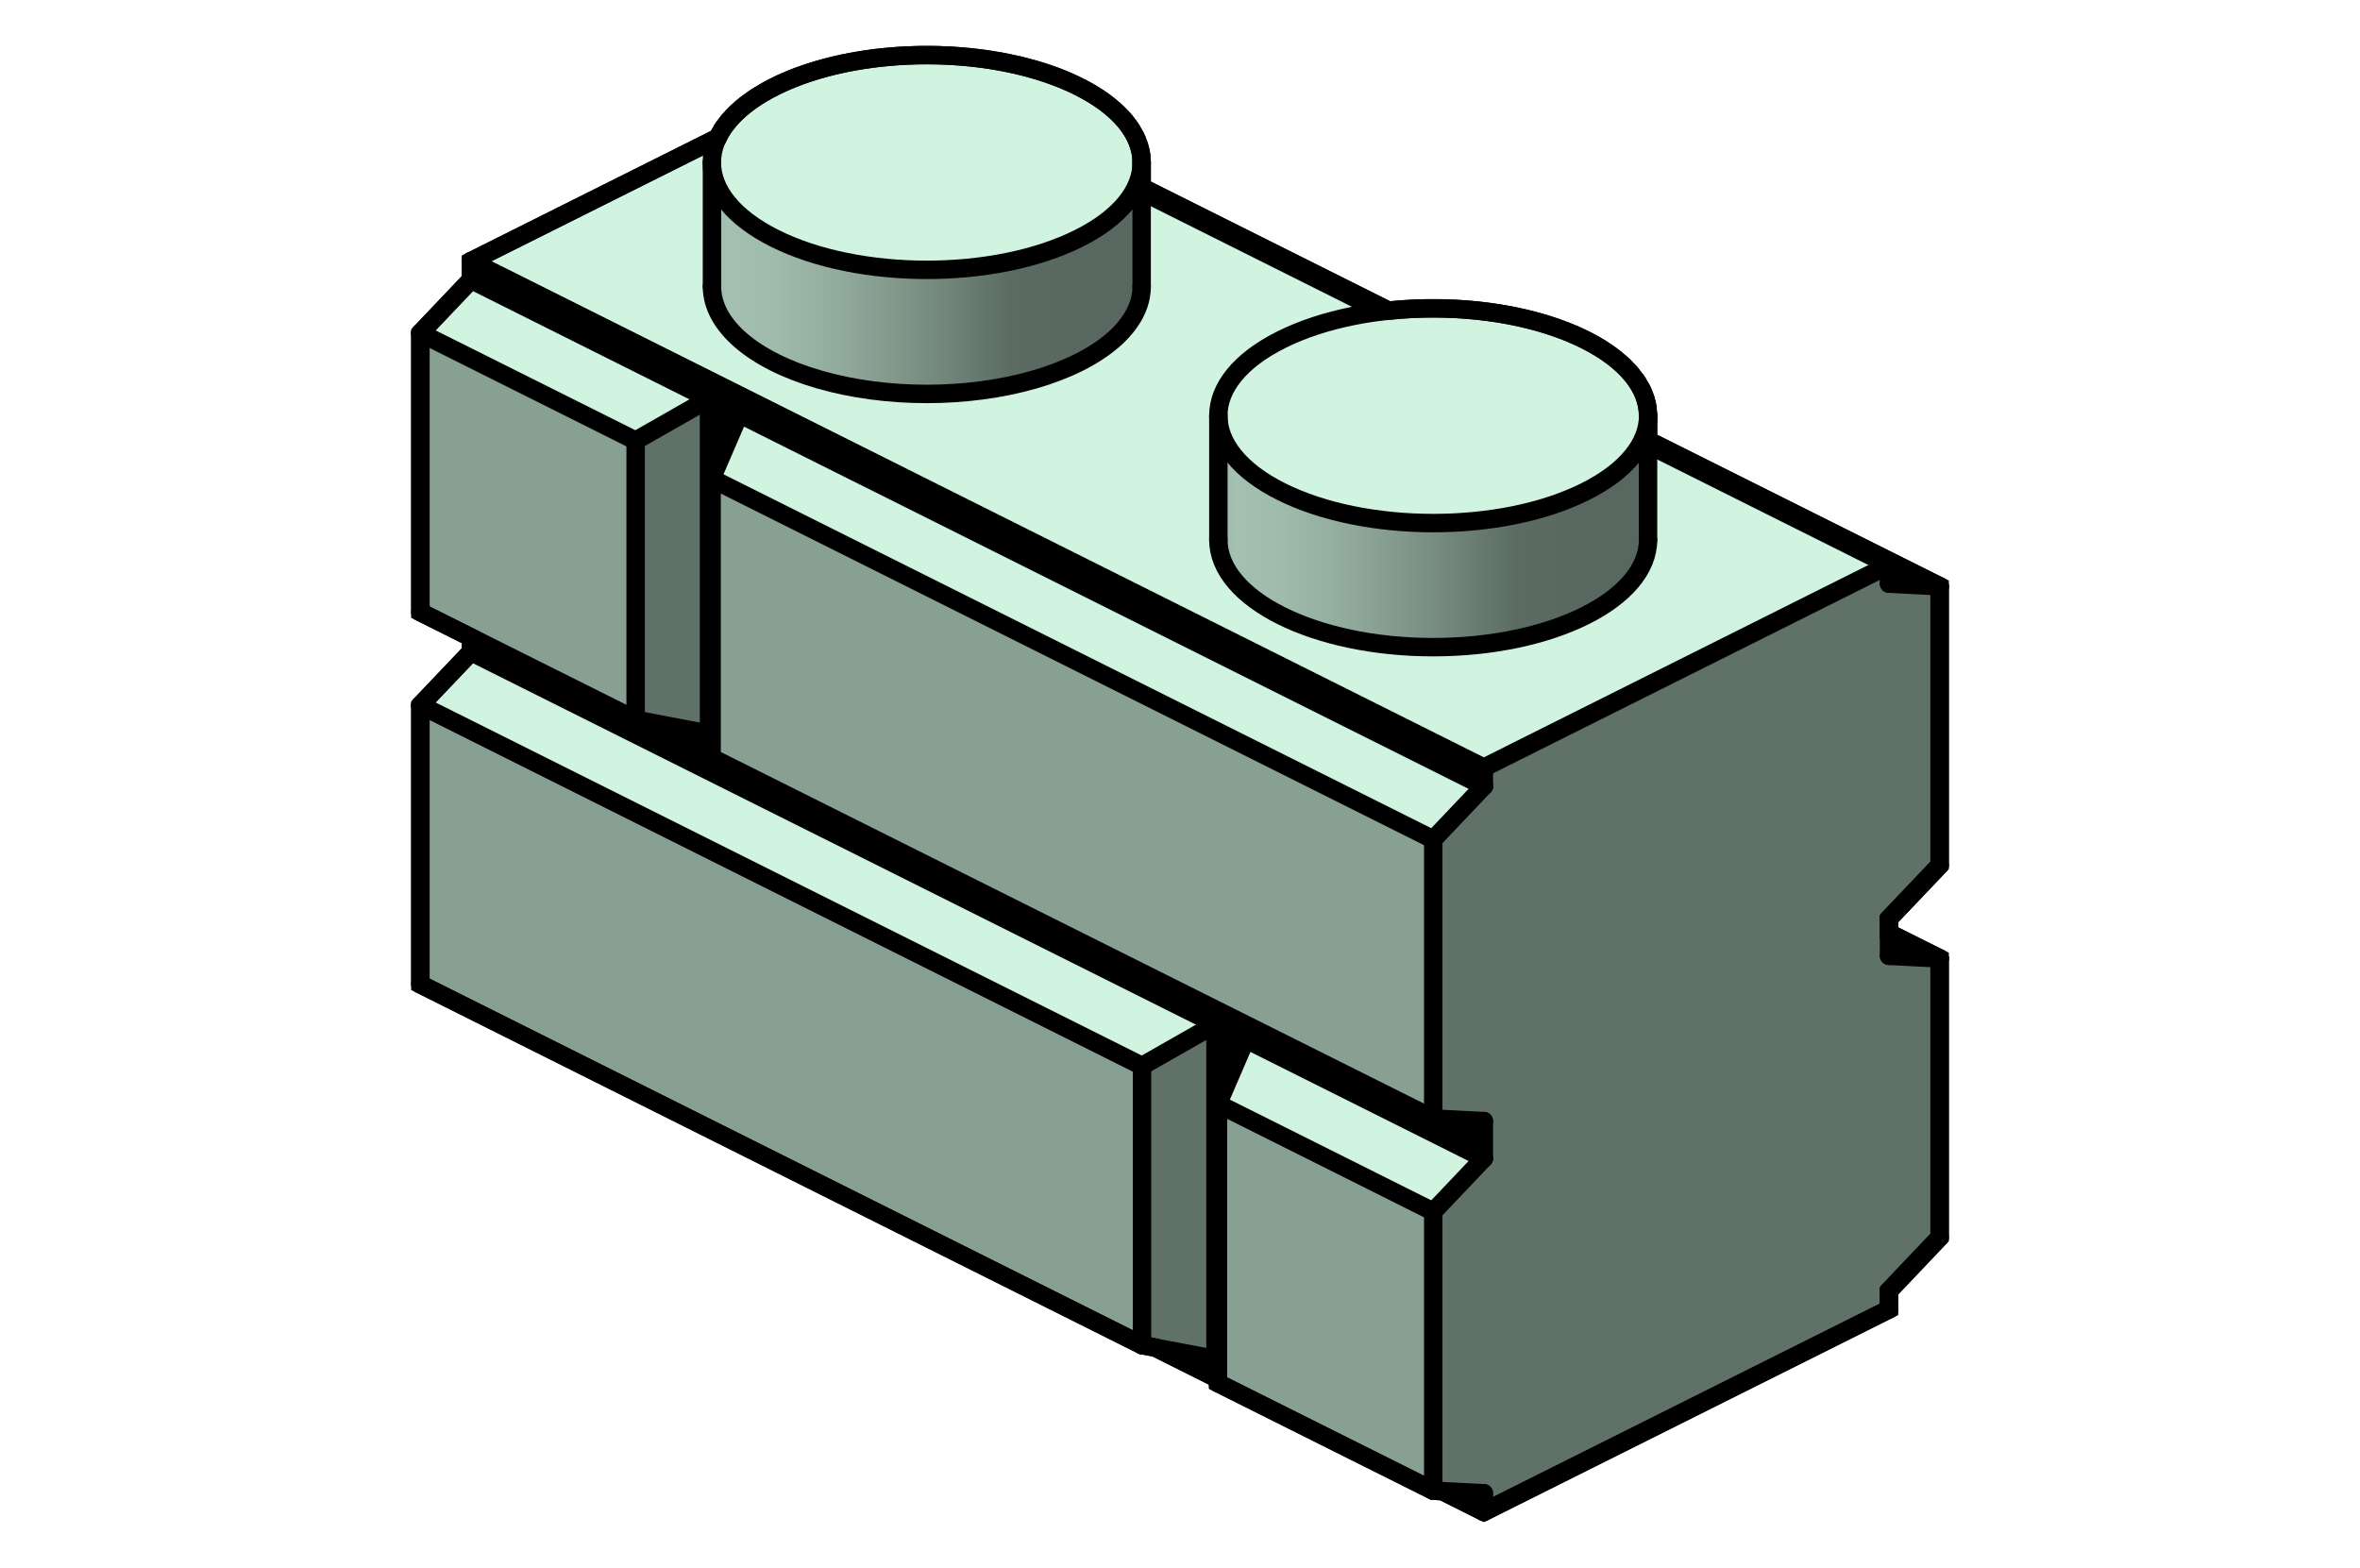
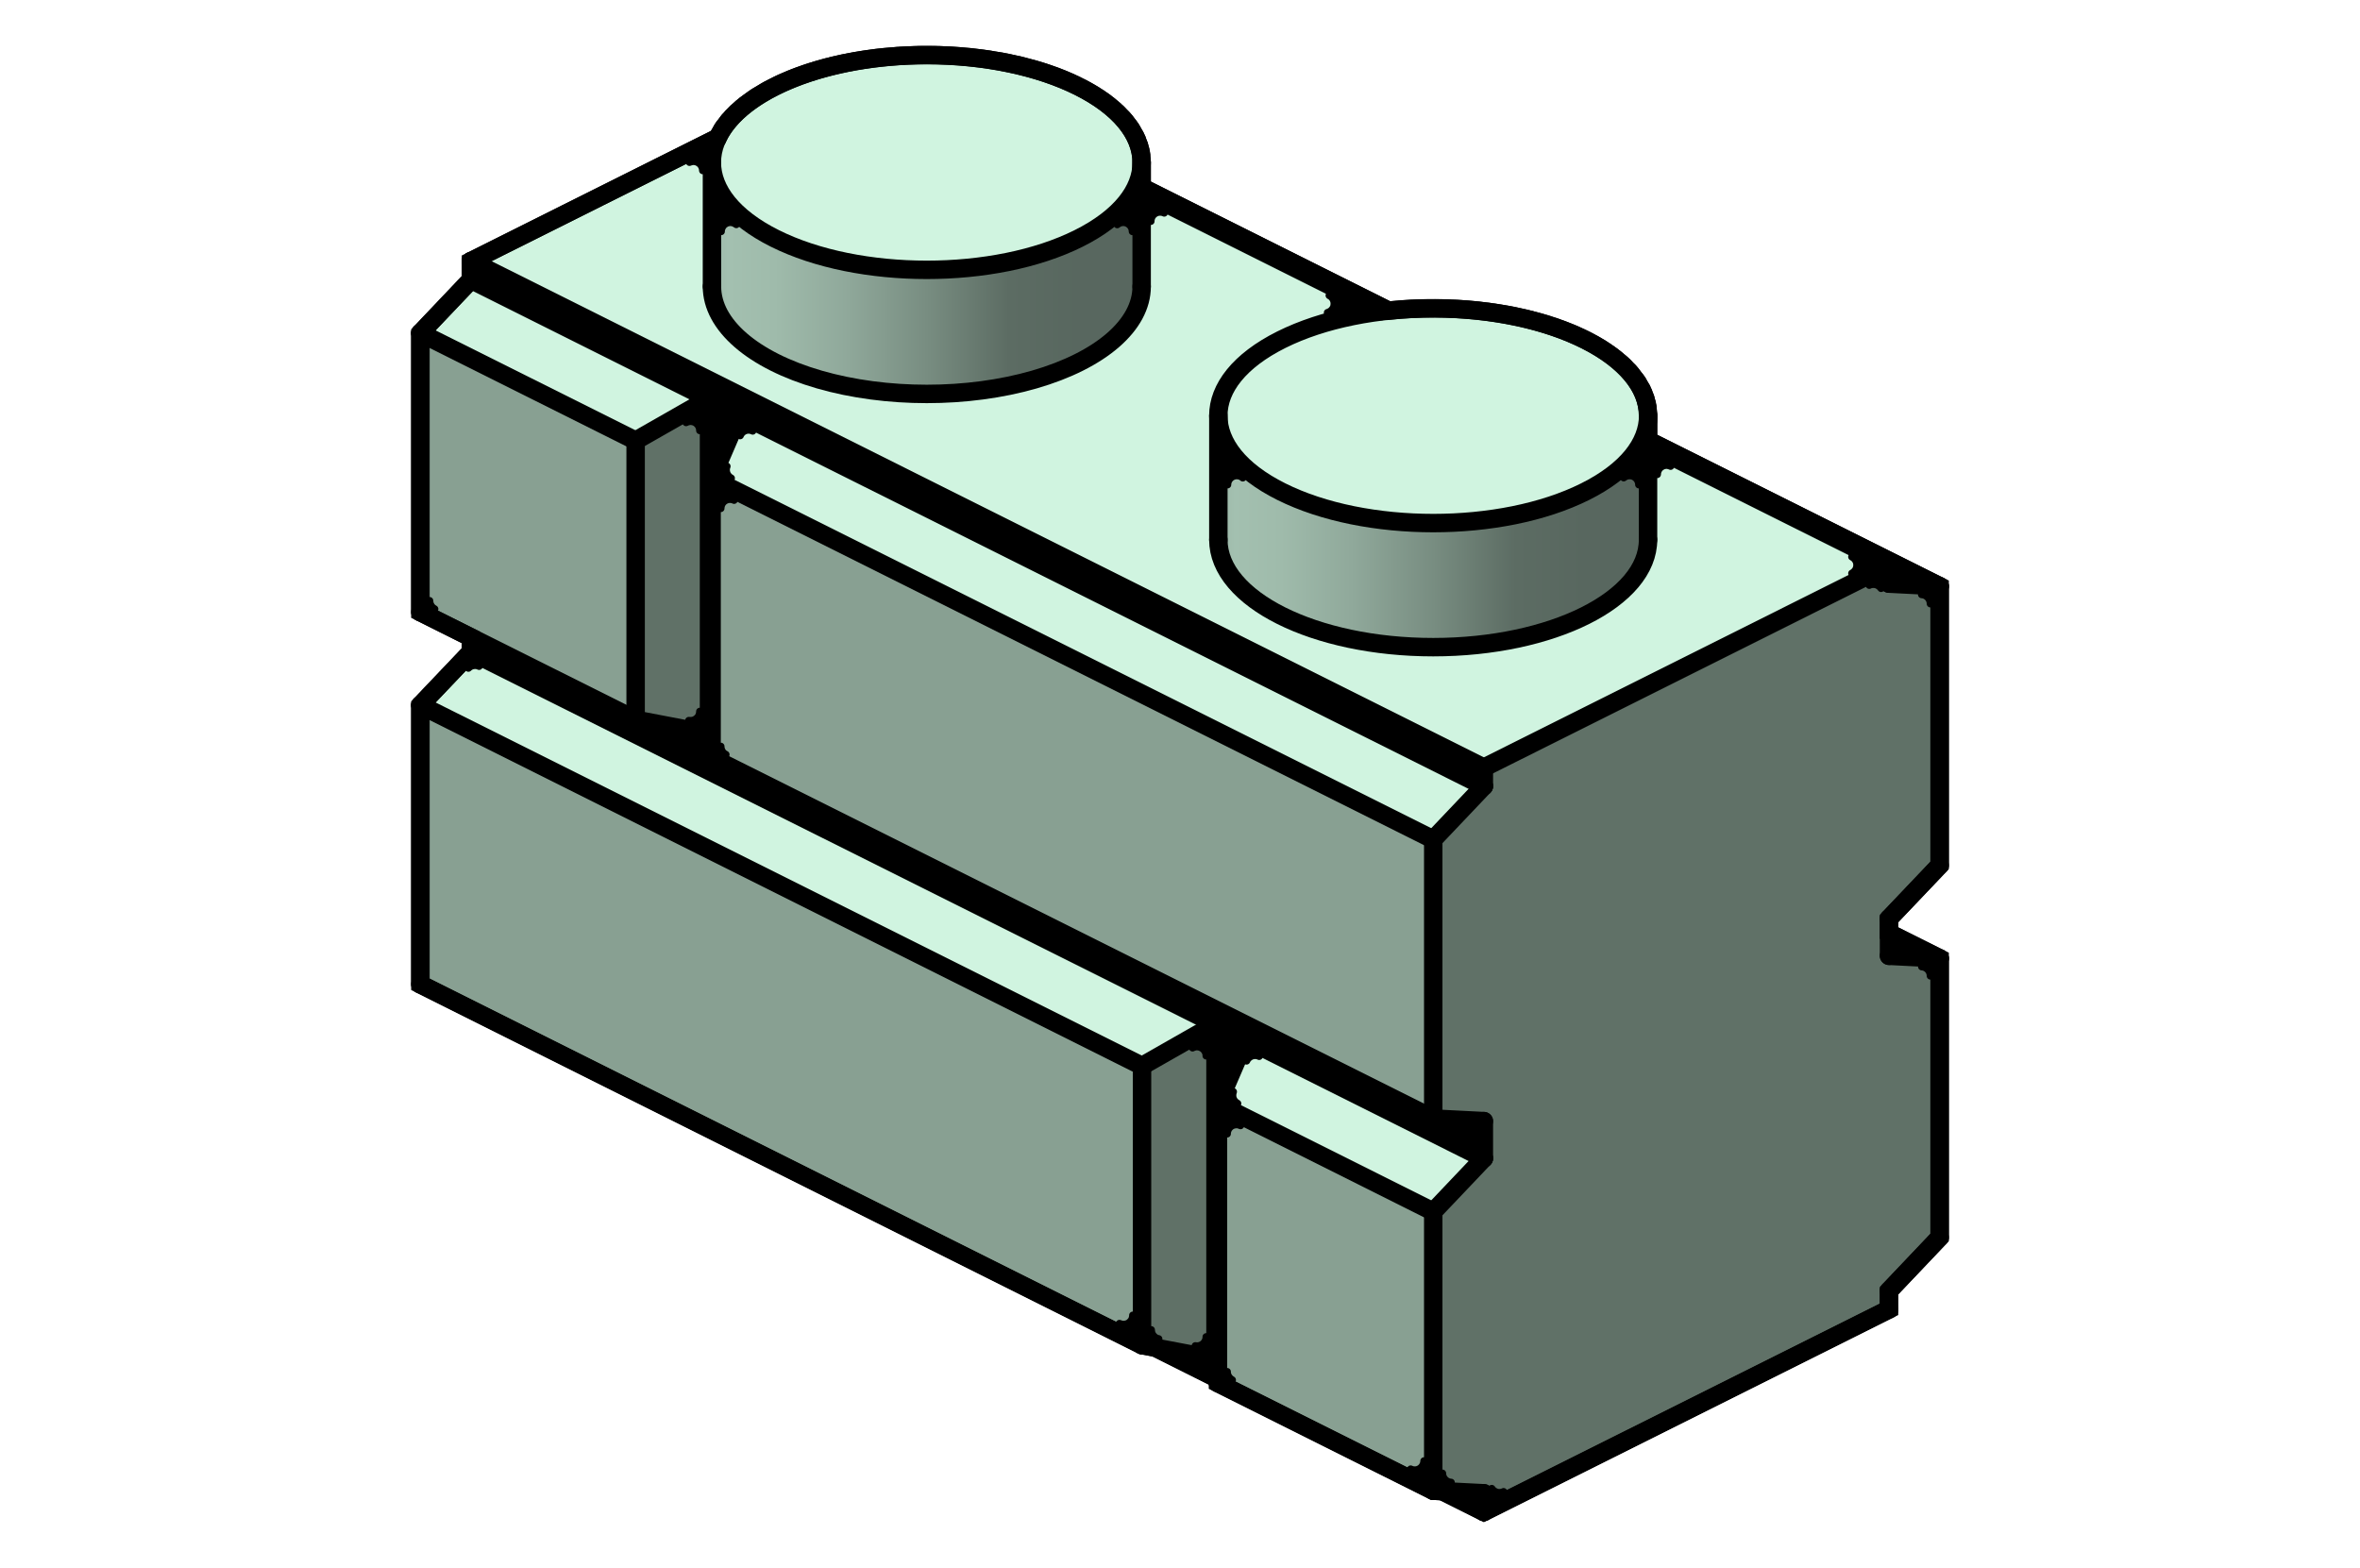
<svg xmlns="http://www.w3.org/2000/svg" viewBox="0 0 256 170" preserveAspectRatio="xMidYMid meet">
  <defs>
    <linearGradient id="g10" gradientUnits="userSpaceOnUse" x1="77.23" y1="24.35" x2="123.84" y2="24.35">
      <stop offset="0.0%" stop-color="#9cb8a8" />
      <stop offset="3.8%" stop-color="#a3c0b0" />
      <stop offset="14.6%" stop-color="#9fbbab" />
      <stop offset="30.9%" stop-color="#90a99b" />
      <stop offset="50.0%" stop-color="#788d81" />
      <stop offset="69.1%" stop-color="#5c6c63" />
      <stop offset="85.4%" stop-color="#58675f" />
      <stop offset="96.2%" stop-color="#58675f" />
      <stop offset="100.0%" stop-color="#58675f" />
    </linearGradient>
    <linearGradient id="g12" gradientUnits="userSpaceOnUse" x1="132.16" y1="51.82" x2="178.77" y2="51.82">
      <stop offset="0.0%" stop-color="#9cb8a8" />
      <stop offset="3.8%" stop-color="#a3c0b0" />
      <stop offset="14.6%" stop-color="#9fbbab" />
      <stop offset="30.9%" stop-color="#90a99b" />
      <stop offset="50.0%" stop-color="#788d81" />
      <stop offset="69.1%" stop-color="#5c6c63" />
      <stop offset="85.4%" stop-color="#58675f" />
      <stop offset="96.2%" stop-color="#58675f" />
      <stop offset="100.0%" stop-color="#58675f" />
    </linearGradient>
  </defs>
  <g stroke-linejoin="round">
    <path d="M 74.17 79.07 L 68.95 78.07 L 51.09 69.15 L 51.09 70.72 L 131.84 111.09 L 131.84 147.42 L 131.84 147.42 L 130.01 147.07 L 125.33 146.18 L 132.12 149.58 L 132.12 148.09 L 132.12 147.56 L 132.12 144.53 L 132.12 119.75 L 135.14 112.74 L 160.96 125.65 L 160.96 121.61 L 155.47 121.33 L 118.21 102.71 L 118.21 102.70 L 77.19 82.19 L 77.19 80.69 L 77.19 79.73 L 77.19 76.70 L 77.19 51.92 L 80.21 44.91 L 160.96 85.28 L 160.96 83.27 L 51.09 28.33 L 51.09 30.35 L 76.91 43.26 L 76.91 79.59 L 76.91 79.59 L 74.17 79.07 Z M 156.46 161.75 L 160.96 164.00 L 160.96 161.98 L 156.46 161.75 Z" fill="#88a092" fill-rule="evenodd" stroke="#88a092" stroke-width="0.8" />
    <path d="M 204.91 101.21 L 204.91 103.68 L 210.40 103.96 L 204.91 101.21 Z" fill="#d0f4e0" fill-rule="evenodd" stroke="#d0f4e0" stroke-width="0.8" />
    <path d="M 45.60 36.12 L 45.60 66.40 L 68.95 78.07 L 68.95 47.80 L 45.60 36.12 Z M 155.47 121.33 L 155.47 91.06 L 77.19 51.92 L 77.19 82.19 L 155.47 121.33 Z M 123.88 115.63 L 45.60 76.49 L 45.60 106.77 L 123.88 145.91 L 123.88 115.63 Z M 132.12 150.03 L 155.47 161.70 L 155.47 131.43 L 132.12 119.75 L 132.12 150.03 Z" fill="#88a092" fill-rule="evenodd" stroke="#88a092" stroke-width="0.8" />
    <path d="M 51.09 30.35 L 45.60 36.12 L 68.95 47.80 L 76.91 43.26 L 51.09 30.35 Z M 80.21 44.91 L 77.19 51.92 L 155.47 91.06 L 160.96 85.28 L 80.21 44.91 Z" fill="#d0f4e0" fill-rule="evenodd" stroke="#d0f4e0" stroke-width="0.8" />
    <path d="M 68.95 47.80 L 68.95 78.07 L 76.91 79.59 L 76.91 79.59 L 76.91 43.26 L 68.95 47.80 Z" fill="#607167" fill-rule="evenodd" stroke="#607167" stroke-width="0.8" />
    <path d="M 178.77 47.78 L 178.77 48.23 L 204.91 61.29 L 204.91 63.31 L 210.40 63.59 L 178.77 47.78 Z" fill="#d0f4e0" fill-rule="evenodd" stroke="#d0f4e0" stroke-width="0.8" />
    <path d="M 51.09 70.72 L 45.60 76.49 L 123.88 115.63 L 131.84 111.09 L 51.09 70.72 Z M 135.14 112.74 L 132.12 119.75 L 155.47 131.43 L 160.96 125.65 L 135.14 112.74 Z" fill="#d0f4e0" fill-rule="evenodd" stroke="#d0f4e0" stroke-width="0.8" />
    <path d="M 155.47 121.33 L 160.96 121.61 L 160.96 125.65 L 155.47 131.43 L 155.47 161.70 L 160.96 161.98 L 160.96 164.00 L 204.91 142.03 L 204.91 140.01 L 210.40 134.23 L 210.40 103.96 L 204.91 103.68 L 204.91 99.64 L 210.40 93.87 L 210.40 63.59 L 204.91 63.31 L 204.91 61.29 L 160.96 83.27 L 160.96 85.28 L 155.47 91.06 L 155.47 121.33 Z" fill="#607167" fill-rule="evenodd" stroke="#607167" stroke-width="0.8" />
    <path d="M 131.84 111.09 L 123.88 115.63 L 123.88 145.91 L 131.84 147.42 L 131.84 111.09 Z" fill="#607167" fill-rule="evenodd" stroke="#607167" stroke-width="0.8" />
    <path d="M 132.16 58.55 L 132.16 49.66 L 132.16 45.09 A 23.31 11.65 -180.00 0 1 149.88 33.78 L 123.84 20.76 L 123.84 31.08 A 23.31 11.65 -180.00 0 1 101.47 42.72 A 23.31 11.65 -180.00 0 1 77.30 32.02 A 23.31 11.65 -180.00 0 1 77.23 31.08 L 77.23 17.62 A 23.31 11.65 -180.00 0 1 77.85 14.95 L 51.09 28.33 L 160.96 83.27 L 149.41 69.79 A 23.31 11.65 -180.00 0 1 132.16 58.55 Z M 149.41 69.79 L 160.96 83.27 L 204.91 61.29 L 178.77 48.23 L 178.77 58.55 A 23.31 11.65 -180.00 0 1 156.41 70.19 A 23.31 11.65 -180.00 0 1 149.41 69.79 Z" fill="#d0f4e0" fill-rule="evenodd" stroke="#d0f4e0" stroke-width="0.8" />
    <path d="M 123.84 31.08 L 123.84 17.62 A 23.31 11.65 -180.00 0 1 100.67 29.27 A 23.31 11.65 -180.00 0 1 77.27 18.12 A 23.31 11.65 -180.00 0 1 77.23 17.62 L 77.23 31.08 A 23.31 11.65 -180.00 0 0 99.59 42.72 A 23.31 11.65 -180.00 0 0 123.76 32.02 A 23.31 11.65 -180.00 0 0 123.84 31.08 Z" fill="url(#g10)" fill-rule="evenodd" stroke="url(#g10)" stroke-width="0.8" />
    <path d="M 119.95 24.07 A 23.31 11.65 -180.00 0 0 114.84 8.42 A 23.31 11.65 -180.00 0 0 83.25 9.80 A 23.31 11.65 -180.00 0 0 83.65 25.66 A 23.31 11.65 -180.00 0 0 115.29 26.64 A 23.31 11.65 -180.00 0 0 119.95 24.07 Z" fill="#d0f4e0" fill-rule="evenodd" stroke="#d0f4e0" stroke-width="0.8" />
    <path d="M 178.77 58.55 L 178.77 45.09 A 23.31 11.65 -180.00 0 1 155.66 56.73 A 23.31 11.65 -180.00 0 1 132.20 45.59 A 23.31 11.65 -180.00 0 1 132.16 45.09 L 132.16 58.55 A 23.31 11.65 -180.00 0 0 154.53 70.19 A 23.31 11.65 -180.00 0 0 178.70 59.48 A 23.31 11.65 -180.00 0 0 178.77 58.55 Z" fill="url(#g12)" fill-rule="evenodd" stroke="url(#g12)" stroke-width="0.8" />
    <path d="M 174.88 51.53 A 23.31 11.65 -180.00 0 0 169.77 35.89 A 23.31 11.65 -180.00 0 0 138.19 37.27 A 23.31 11.65 -180.00 0 0 138.58 53.12 A 23.31 11.65 -180.00 0 0 170.22 54.11 A 23.31 11.65 -180.00 0 0 174.88 51.53 Z" fill="#d0f4e0" fill-rule="evenodd" stroke="#d0f4e0" stroke-width="0.8" />
    <path d="M 76.19 82.15 L 76.19 80.47 L 70.77 79.44 L 76.19 82.15 Z" fill="#000000" fill-rule="evenodd" stroke="#000000" stroke-width="0.8" />
    <path d="M 132.84 111.14 L 132.84 115.54 L 134.22 112.35 L 134.24 112.32 L 134.25 112.30 L 134.26 112.28 L 134.27 112.26 L 134.28 112.23 L 134.29 112.21 L 134.31 112.19 L 134.32 112.17 L 134.34 112.15 L 134.35 112.13 L 134.37 112.11 L 134.38 112.10 L 134.40 112.08 L 134.41 112.05 L 134.43 112.04 L 134.44 112.03 L 134.47 112.01 L 134.49 111.99 L 134.50 111.97 L 134.50 111.97 L 132.84 111.14 Z" fill="#000000" fill-rule="evenodd" stroke="#000000" stroke-width="0.8" />
    <path d="M 77.91 43.15 L 77.91 43.16 L 77.91 43.20 L 77.91 43.23 L 77.91 43.25 L 77.91 43.26 L 77.91 47.71 L 79.29 44.51 L 79.30 44.49 L 79.31 44.46 L 79.32 44.44 L 79.33 44.42 L 79.35 44.40 L 79.36 44.38 L 79.37 44.36 L 79.39 44.34 L 79.40 44.32 L 79.42 44.30 L 79.43 44.28 L 79.44 44.26 L 79.46 44.24 L 79.48 44.22 L 79.50 44.21 L 79.51 44.19 L 79.53 44.17 L 79.55 44.15 L 79.57 44.14 L 79.58 44.13 L 79.61 44.11 L 79.63 44.09 L 79.65 44.08 L 79.67 44.07 L 79.69 44.05 L 79.71 44.04 L 79.73 44.03 L 79.75 44.02 L 79.78 44.01 L 79.80 43.99 L 79.82 43.99 L 79.84 43.98 L 79.87 43.97 L 79.89 43.96 L 79.91 43.95 L 79.93 43.95 L 79.96 43.94 L 79.99 43.93 L 80.01 43.93 L 80.03 43.92 L 80.04 43.92 L 77.80 42.80 L 77.81 42.82 L 77.83 42.85 L 77.83 42.85 L 77.83 42.85 L 77.83 42.87 L 77.84 42.88 L 77.85 42.91 L 77.86 42.94 L 77.86 42.96 L 77.87 42.97 L 77.88 43.00 L 77.89 43.04 L 77.89 43.04 L 77.89 43.05 L 77.89 43.06 L 77.90 43.10 L 77.91 43.13 L 77.91 43.15 Z" fill="#000000" fill-rule="evenodd" stroke="#000000" stroke-width="0.8" />
    <path d="M 156.69 122.40 L 159.96 124.03 L 159.96 122.56 L 156.69 122.40 Z" fill="#000000" fill-rule="evenodd" stroke="#000000" stroke-width="0.8" />
+     <path d="M 75.71 17.63 L 75.79 17.68 L 75.87 17.74 L 75.94 17.80 L 76.01 17.87 L 76.06 17.95 L 76.11 18.04 L 76.15 18.12 L 76.19 18.21 L 76.21 18.31 L 76.22 18.41 L 76.23 18.50 L 76.23 17.62 L 76.23 17.62 L 76.23 17.61 L 76.23 17.40 L 76.23 17.37 L 76.24 17.16 L 76.25 17.13 L 76.26 16.93 L 76.27 16.89 L 76.27 16.86 L 74.79 17.60 L 74.87 17.57 L 74.96 17.54 L 75.06 17.52 L 75.15 17.50 L 75.25 17.50 L 75.34 17.51 L 75.44 17.52 L 75.53 17.55 L 75.62 17.58 L 75.71 17.63 Z" fill="#000000" fill-rule="evenodd" stroke="#000000" stroke-width="0.8" />
+     <path d="M 78.68 24.29 L 78.76 24.23 L 78.85 24.19 L 78.95 24.16 L 79.04 24.14 L 79.14 24.12 L 79.24 24.12 L 79.34 24.13 L 79.44 24.14 L 79.53 24.17 L 79.62 24.20 L 79.71 24.25 L 79.80 24.30 L 79.87 24.35 L 79.70 24.21 L 79.69 24.20 L 79.49 24.02 L 79.47 24.01 L 79.28 23.83 L 79.26 23.82 L 79.08 23.64 L 79.06 23.62 L 78.88 23.44 L 78.86 23.42 L 78.69 23.24 L 78.67 23.22 L 78.50 23.04 L 78.49 23.02 L 78.33 22.83 L 78.31 22.82 L 78.23 22.71 L 78.23 25.11 L 78.23 25.02 L 78.25 24.92 L 78.27 24.83 L 78.31 24.73 L 78.35 24.65 L 78.40 24.56 L 78.46 24.48 L 78.52 24.41 L 78.60 24.34 L 78.68 24.29 Z" fill="#000000" fill-rule="evenodd" stroke="#000000" stroke-width="0.8" />
+     <path d="M 79.31 44.46 L 79.32 44.44 L 79.33 44.42 L 79.35 44.40 L 79.36 44.38 L 79.37 44.36 L 79.39 44.34 L 79.40 44.32 L 79.42 44.30 L 79.43 44.28 L 79.44 44.26 L 79.46 44.24 L 79.48 44.22 L 79.50 44.21 L 79.51 44.19 L 79.53 44.17 L 79.55 44.15 L 79.57 44.14 L 79.58 44.13 L 79.61 44.11 L 79.63 44.09 L 79.65 44.08 L 79.67 44.07 L 79.69 44.05 L 79.71 44.04 L 79.73 44.03 L 79.75 44.02 L 79.78 44.01 L 79.80 43.99 L 79.82 43.99 L 79.84 43.98 L 79.87 43.97 L 79.89 43.96 L 79.91 43.95 L 79.93 43.95 L 79.96 43.94 L 79.99 43.93 L 80.01 43.93 L 80.03 43.92 L 80.04 43.92 L 77.80 42.80 L 77.81 42.82 L 77.83 42.85 L 77.83 42.85 L 77.83 42.85 L 77.83 42.87 L 77.84 42.88 L 77.85 42.91 L 77.86 42.94 L 77.86 42.96 L 77.87 42.97 L 77.88 43.00 L 77.89 43.04 L 77.89 43.04 L 77.89 43.05 L 77.89 43.06 L 77.90 43.10 L 77.91 43.13 L 77.91 43.15 L 77.91 43.16 L 77.91 43.20 L 77.91 43.23 L 77.91 43.25 L 77.91 43.26 L 77.91 47.71 L 79.29 44.51 L 79.30 44.49 L 79.31 44.46 Z" fill="#000000" fill-rule="evenodd" stroke="#000000" stroke-width="0.8" />
+     <path d="M 75.46 45.86 L 75.54 45.92 L 75.61 45.99 L 75.68 46.06 L 75.74 46.14 L 75.79 46.22 L 75.83 46.31 L 75.87 46.41 L 75.89 46.50 L 75.91 46.60 L 75.91 46.70 L 75.91 44.98 L 74.42 45.83 L 74.51 45.79 L 74.60 45.75 L 74.69 45.73 L 74.79 45.71 L 74.89 45.70 L 74.99 45.70 L 75.09 45.72 L 75.19 45.74 L 75.28 45.77 L 75.37 45.81 L 75.46 45.86 Z" fill="#000000" fill-rule="evenodd" stroke="#000000" stroke-width="0.8" />
+     <path d="M 81.00 46.66 L 81.10 46.65 L 81.19 46.64 L 81.29 46.65 L 81.38 46.66 L 81.48 46.68 L 81.57 46.71 L 81.65 46.75 L 80.71 46.28 L 80.29 47.25 L 80.33 47.16 L 80.38 47.08 L 80.44 47.00 L 80.50 46.93 L 80.57 46.87 L 80.65 46.81 L 80.73 46.76 L 80.82 46.72 L 80.91 46.69 L 81.00 46.66 Z" fill="#000000" fill-rule="evenodd" stroke="#000000" stroke-width="0.8" />
+     <path d="M 78.78 51.07 L 78.77 50.97 L 78.78 50.87 L 78.79 50.77 L 78.82 50.67 L 78.85 50.58 L 78.48 51.45 L 79.32 51.87 L 79.24 51.82 L 79.15 51.76 L 79.08 51.70 L 79.01 51.62 L 78.95 51.54 L 78.89 51.45 L 78.85 51.36 L 78.82 51.27 L 78.79 51.17 L 78.78 51.07 Z" fill="#000000" fill-rule="evenodd" stroke="#000000" stroke-width="0.8" />
+     <path d="M 78.62 54.33 L 78.70 54.28 L 78.79 54.24 L 78.88 54.20 L 78.97 54.18 L 79.07 54.16 L 79.17 54.16 L 79.26 54.16 L 79.36 54.17 L 79.45 54.19 L 79.55 54.22 L 79.63 54.26 L 78.19 53.54 L 78.19 55.15 L 78.19 55.06 L 78.21 54.96 L 78.23 54.87 L 78.26 54.78 L 78.30 54.69 L 78.35 54.60 L 78.41 54.53 L 78.47 54.45 L 78.54 54.39 L 78.62 54.33 Z" fill="#000000" fill-rule="evenodd" stroke="#000000" stroke-width="0.8" />
+     <path d="M 46.62 65.36 L 46.61 65.27 L 46.60 65.16 L 46.60 65.78 L 47.15 66.06 L 47.07 66.01 L 46.98 65.95 L 46.91 65.89 L 46.84 65.81 L 46.78 65.73 L 46.73 65.65 L 46.68 65.56 L 46.65 65.46 L 46.62 65.36 Z" fill="#000000" fill-rule="evenodd" stroke="#000000" stroke-width="0.8" />
+     <path d="M 51.69 72.18 L 51.79 72.20 L 51.88 72.23 L 51.97 72.27 L 51.31 71.94 L 50.81 72.47 L 50.87 72.41 L 50.95 72.35 L 51.03 72.30 L 51.12 72.25 L 51.21 72.22 L 51.30 72.19 L 51.40 72.18 L 51.50 72.17 L 51.59 72.17 L 51.69 72.18 Z" fill="#000000" fill-rule="evenodd" stroke="#000000" stroke-width="0.8" />
+     <path d="M 75.47 78.00 L 75.39 78.05 L 75.30 78.10 L 75.21 78.13 L 75.11 78.15 L 75.02 78.17 L 74.92 78.17 L 74.82 78.17 L 74.72 78.16 L 75.91 78.38 L 75.91 77.17 L 75.91 77.27 L 75.89 77.37 L 75.87 77.46 L 75.84 77.56 L 75.80 77.64 L 75.75 77.73 L 75.69 77.81 L 75.62 77.88 L 75.55 77.94 L 75.47 78.00 Z" fill="#000000" fill-rule="evenodd" stroke="#000000" stroke-width="0.8" />
+     <path d="M 70.77 79.44 L 76.19 82.15 L 76.19 80.47 L 70.77 79.44 Z" fill="#000000" fill-rule="evenodd" stroke="#000000" stroke-width="0.8" />
+     <path d="M 78.19 80.96 L 78.19 81.58 L 78.74 81.85 L 78.65 81.80 L 78.57 81.75 L 78.49 81.68 L 78.42 81.61 L 78.36 81.53 L 78.31 81.44 L 78.27 81.35 L 78.23 81.25 L 78.21 81.16 L 78.19 81.06 L 78.19 80.96 Z" fill="#000000" fill-rule="evenodd" stroke="#000000" stroke-width="0.8" />
+     <path d="M 122.03 24.14 L 122.12 24.16 L 122.22 24.19 L 122.30 24.23 L 122.39 24.29 L 122.47 24.34 L 122.54 24.41 L 122.61 24.48 L 122.67 24.56 L 122.72 24.65 L 122.76 24.73 L 122.80 24.83 L 122.82 24.92 L 122.83 25.02 L 122.84 25.11 L 122.84 22.71 L 122.76 22.82 L 122.74 22.83 L 122.58 23.02 L 122.56 23.04 L 122.39 23.22 L 122.38 23.24 L 122.20 23.42 L 122.19 23.44 L 122.01 23.62 L 121.99 23.64 L 121.80 23.82 L 121.79 23.83 L 121.59 24.01 L 121.58 24.02 L 121.38 24.20 L 121.36 24.21 L 121.19 24.36 L 121.27 24.30 L 121.36 24.25 L 121.44 24.20 L 121.54 24.17 L 121.63 24.14 L 121.73 24.13 L 121.83 24.12 L 121.93 24.12 L 122.03 24.14 Z" fill="#000000" fill-rule="evenodd" stroke="#000000" stroke-width="0.8" />
+     <path d="M 122.45 143.50 L 122.36 143.55 L 122.28 143.59 L 122.19 143.62 L 122.09 143.65 L 122.00 143.66 L 121.90 143.67 L 121.80 143.67 L 121.71 143.66 L 121.61 143.63 L 121.52 143.60 L 121.43 143.57 L 122.88 144.29 L 122.88 142.67 L 122.88 142.77 L 122.86 142.86 L 122.84 142.96 L 122.81 143.05 L 122.77 143.14 L 122.72 143.22 L 122.66 143.30 L 122.59 143.37 L 122.52 143.44 L 122.45 143.50 Z" fill="#000000" fill-rule="evenodd" stroke="#000000" stroke-width="0.8" />
+     <path d="M 125.20 23.23 L 125.27 23.17 L 125.36 23.12 L 125.44 23.08 L 125.53 23.04 L 125.63 23.02 L 125.72 23.00 L 125.82 23.00 L 125.92 23.00 L 126.01 23.01 L 126.11 23.03 L 126.20 23.06 L 126.29 23.10 L 124.84 22.38 L 124.84 24.00 L 124.84 23.90 L 124.86 23.80 L 124.88 23.71 L 124.91 23.62 L 124.95 23.53 L 125.00 23.45 L 125.06 23.37 L 125.12 23.30 L 125.20 23.23 Z" fill="#000000" fill-rule="evenodd" stroke="#000000" stroke-width="0.8" />
+     <path d="M 133.70 51.70 L 133.79 51.66 L 133.88 51.63 L 133.97 51.60 L 134.07 51.59 L 134.17 51.59 L 134.27 51.59 L 134.37 51.61 L 134.46 51.63 L 134.56 51.67 L 134.65 51.71 L 134.73 51.76 L 134.81 51.83 L 134.64 51.68 L 134.62 51.67 L 134.42 51.49 L 134.41 51.48 L 134.21 51.30 L 134.20 51.28 L 134.01 51.10 L 133.99 51.09 L 133.81 50.90 L 133.80 50.89 L 133.62 50.70 L 133.60 50.69 L 133.44 50.50 L 133.42 50.49 L 133.26 50.30 L 133.24 50.28 L 133.16 50.18 L 133.16 52.58 L 133.16 52.49 L 133.18 52.39 L 133.20 52.30 L 133.24 52.20 L 133.28 52.11 L 133.33 52.03 L 133.39 51.95 L 133.46 51.88 L 133.53 51.81 L 133.61 51.75 L 133.70 51.70 Z" fill="#000000" fill-rule="evenodd" stroke="#000000" stroke-width="0.8" />
+     <path d="M 134.29 112.21 L 134.31 112.19 L 134.32 112.17 L 134.34 112.15 L 134.35 112.13 L 134.37 112.11 L 134.38 112.10 L 134.40 112.08 L 134.41 112.05 L 134.43 112.04 L 134.44 112.03 L 134.47 112.01 L 134.49 111.99 L 134.50 111.97 L 134.50 111.97 L 132.84 111.14 L 132.84 115.54 L 134.22 112.35 L 134.24 112.32 L 134.25 112.30 L 134.26 112.28 L 134.27 112.26 L 134.28 112.23 L 134.29 112.21 Z" fill="#000000" fill-rule="evenodd" stroke="#000000" stroke-width="0.8" />
+     <path d="M 130.30 113.65 L 130.39 113.70 L 130.47 113.75 L 130.54 113.82 L 130.61 113.89 L 130.67 113.97 L 130.72 114.06 L 130.77 114.15 L 130.80 114.24 L 130.83 114.34 L 130.84 114.44 L 130.84 114.53 L 130.84 112.81 L 129.36 113.66 L 129.44 113.62 L 129.53 113.59 L 129.63 113.56 L 129.73 113.54 L 129.82 113.53 L 129.92 113.54 L 130.02 113.55 L 130.12 113.57 L 130.21 113.61 L 130.30 113.65 Z" fill="#000000" fill-rule="evenodd" stroke="#000000" stroke-width="0.8" />
+     <path d="M 135.94 114.50 L 136.03 114.48 L 136.12 114.48 L 136.22 114.48 L 136.32 114.49 L 136.41 114.51 L 136.50 114.54 L 136.59 114.58 L 135.64 114.11 L 135.22 115.08 L 135.26 115.00 L 135.31 114.91 L 135.37 114.84 L 135.44 114.77 L 135.51 114.70 L 135.58 114.65 L 135.67 114.60 L 135.75 114.56 L 135.84 114.52 L 135.94 114.50 Z" fill="#000000" fill-rule="evenodd" stroke="#000000" stroke-width="0.8" />
+     <path d="M 133.71 118.81 L 133.71 118.70 L 133.73 118.61 L 133.75 118.51 L 133.78 118.42 L 133.41 119.28 L 134.25 119.70 L 134.17 119.65 L 134.09 119.59 L 134.01 119.53 L 133.94 119.45 L 133.88 119.38 L 133.83 119.29 L 133.78 119.20 L 133.75 119.10 L 133.72 119.01 L 133.71 118.91 L 133.71 118.81 Z" fill="#000000" fill-rule="evenodd" stroke="#000000" stroke-width="0.8" />
+     <path d="M 133.55 122.16 L 133.64 122.11 L 133.72 122.07 L 133.81 122.04 L 133.91 122.01 L 134.00 122.00 L 134.10 121.99 L 134.20 121.99 L 134.29 122.00 L 134.39 122.02 L 134.48 122.06 L 134.57 122.09 L 133.12 121.37 L 133.12 122.99 L 133.12 122.89 L 133.14 122.80 L 133.16 122.70 L 133.19 122.61 L 133.24 122.52 L 133.28 122.44 L 133.34 122.36 L 133.41 122.29 L 133.48 122.22 L 133.55 122.16 Z" fill="#000000" fill-rule="evenodd" stroke="#000000" stroke-width="0.8" />
+     <path d="M 125.00 144.73 L 124.96 144.64 L 124.92 144.54 L 124.90 144.45 L 124.89 144.35 L 124.88 144.25 L 124.88 145.08 L 125.69 145.23 L 125.60 145.21 L 125.50 145.18 L 125.41 145.14 L 125.33 145.09 L 125.25 145.03 L 125.18 144.96 L 125.11 144.89 L 125.05 144.81 L 125.00 144.73 Z" fill="#000000" fill-rule="evenodd" stroke="#000000" stroke-width="0.8" />
+     <path d="M 130.32 145.89 L 130.23 145.93 L 130.14 145.96 L 130.05 145.99 L 129.95 146.00 L 129.85 146.01 L 129.75 146.00 L 129.66 145.99 L 130.84 146.22 L 130.84 145.01 L 130.84 145.10 L 130.83 145.20 L 130.80 145.30 L 130.77 145.39 L 130.73 145.48 L 130.68 145.56 L 130.62 145.64 L 130.56 145.71 L 130.48 145.78 L 130.41 145.84 L 130.32 145.89 Z" fill="#000000" fill-rule="evenodd" stroke="#000000" stroke-width="0.8" />
+     <path d="M 133.12 148.79 L 133.12 149.41 L 133.67 149.69 L 133.59 149.64 L 133.50 149.58 L 133.43 149.51 L 133.36 149.44 L 133.30 149.36 L 133.24 149.27 L 133.20 149.18 L 133.16 149.09 L 133.14 148.99 L 133.12 148.89 L 133.12 148.79 Z" fill="#000000" fill-rule="evenodd" stroke="#000000" stroke-width="0.8" />
+     <path d="M 144.72 32.80 L 144.73 32.90 L 144.73 32.99 L 144.72 33.09 L 144.71 33.18 L 144.68 33.28 L 144.64 33.37 L 144.60 33.45 L 144.54 33.53 L 144.48 33.61 L 144.41 33.68 L 144.34 33.74 L 144.26 33.79 L 144.18 33.84 L 144.09 33.88 L 144.00 33.91 L 144.26 33.84 L 144.27 33.83 L 144.63 33.74 L 144.64 33.74 L 145.01 33.65 L 145.02 33.64 L 145.38 33.56 L 145.40 33.55 L 145.76 33.47 L 145.78 33.47 L 146.15 33.39 L 146.16 33.38 L 146.53 33.31 L 146.54 33.30 L 146.65 33.28 L 144.19 32.05 L 144.27 32.10 L 144.35 32.15 L 144.42 32.21 L 144.49 32.28 L 144.55 32.36 L 144.60 32.44 L 144.64 32.52 L 144.68 32.61 L 144.71 32.71 L 144.72 32.80 Z" fill="#000000" fill-rule="evenodd" stroke="#000000" stroke-width="0.8" />
+     <path d="M 154.03 159.29 L 153.95 159.34 L 153.86 159.38 L 153.77 159.42 L 153.68 159.44 L 153.58 159.46 L 153.49 159.46 L 153.39 159.46 L 153.29 159.45 L 153.20 159.43 L 153.11 159.40 L 153.02 159.36 L 154.47 160.08 L 154.47 158.47 L 154.46 158.56 L 154.45 158.66 L 154.43 158.75 L 154.39 158.84 L 154.35 158.93 L 154.30 159.01 L 154.25 159.09 L 154.18 159.16 L 154.11 159.23 L 154.03 159.29 Z" fill="#000000" fill-rule="evenodd" stroke="#000000" stroke-width="0.8" />
+     <path d="M 156.59 160.29 L 156.55 160.19 L 156.51 160.10 L 156.49 160.00 L 156.47 159.90 L 156.47 159.81 L 156.47 160.75 L 157.41 160.80 L 157.31 160.79 L 157.22 160.77 L 157.12 160.74 L 157.03 160.70 L 156.94 160.65 L 156.85 160.59 L 156.78 160.53 L 156.71 160.45 L 156.65 160.37 L 156.59 160.29 Z" fill="#000000" fill-rule="evenodd" stroke="#000000" stroke-width="0.8" />
+     <path d="M 180.21 50.64 L 180.29 50.59 L 180.38 50.54 L 180.47 50.51 L 180.56 50.48 L 180.66 50.47 L 180.75 50.46 L 180.85 50.46 L 180.94 50.48 L 181.04 50.50 L 181.13 50.53 L 181.22 50.57 L 179.77 49.84 L 179.77 51.46 L 179.78 51.37 L 179.79 51.27 L 179.81 51.17 L 179.85 51.08 L 179.89 51.00 L 179.94 50.91 L 179.99 50.83 L 180.06 50.76 L 180.13 50.70 L 180.21 50.64 Z" fill="#000000" fill-rule="evenodd" stroke="#000000" stroke-width="0.8" />
+     <path d="M 177.05 51.63 L 177.15 51.66 L 177.24 51.70 L 177.32 51.75 L 177.40 51.81 L 177.48 51.88 L 177.54 51.95 L 177.60 52.03 L 177.65 52.11 L 177.69 52.20 L 177.73 52.30 L 177.75 52.39 L 177.77 52.49 L 177.77 52.58 L 177.77 50.18 L 177.69 50.28 L 177.67 50.30 L 177.51 50.49 L 177.50 50.50 L 177.33 50.69 L 177.31 50.70 L 177.14 50.89 L 177.12 50.90 L 176.94 51.09 L 176.93 51.10 L 176.74 51.28 L 176.72 51.30 L 176.53 51.48 L 176.51 51.49 L 176.31 51.67 L 176.30 51.68 L 176.13 51.82 L 176.21 51.76 L 176.29 51.71 L 176.38 51.67 L 176.47 51.63 L 176.56 51.61 L 176.66 51.59 L 176.76 51.59 L 176.86 51.59 L 176.96 51.60 L 177.05 51.63 Z" fill="#000000" fill-rule="evenodd" stroke="#000000" stroke-width="0.8" />
+     <path d="M 201.42 61.15 L 201.43 61.24 L 201.43 61.34 L 201.42 61.44 L 201.41 61.53 L 201.38 61.62 L 201.34 61.71 L 201.30 61.80 L 201.24 61.88 L 201.18 61.95 L 201.12 62.02 L 201.04 62.09 L 200.97 62.14 L 200.88 62.19 L 202.67 61.29 L 200.88 60.40 L 200.97 60.45 L 201.04 60.50 L 201.12 60.56 L 201.18 60.63 L 201.24 60.71 L 201.30 60.79 L 201.34 60.87 L 201.38 60.96 L 201.41 61.05 L 201.42 61.15 Z" fill="#000000" fill-rule="evenodd" stroke="#000000" stroke-width="0.8" />
+     <path d="M 203.69 63.50 L 203.78 63.55 L 203.85 63.61 L 203.93 63.67 L 203.99 63.74 L 204.05 63.82 L 204.04 63.80 L 204.02 63.78 L 204.01 63.76 L 204.00 63.74 L 203.99 63.72 L 203.98 63.69 L 203.97 63.67 L 203.96 63.65 L 203.96 63.62 L 203.95 63.60 L 203.94 63.58 L 203.94 63.55 L 203.93 63.53 L 203.93 63.51 L 203.92 63.48 L 203.92 63.45 L 203.91 63.43 L 203.91 63.41 L 203.91 63.38 L 203.91 63.36 L 203.91 63.33 L 203.91 63.31 L 203.91 62.91 L 202.77 63.48 L 202.85 63.44 L 202.95 63.41 L 203.04 63.39 L 203.14 63.38 L 203.23 63.38 L 203.33 63.38 L 203.42 63.40 L 203.52 63.42 L 203.61 63.46 L 203.69 63.50 Z" fill="#000000" fill-rule="evenodd" stroke="#000000" stroke-width="0.8" />
+     <path d="M 209.27 65.01 L 209.32 65.10 L 209.35 65.19 L 209.38 65.29 L 209.39 65.39 L 209.40 65.49 L 209.40 64.54 L 208.45 64.49 L 208.55 64.50 L 208.65 64.52 L 208.75 64.55 L 208.84 64.59 L 208.93 64.64 L 209.01 64.70 L 209.09 64.77 L 209.16 64.84 L 209.22 64.92 L 209.27 65.01 Z" fill="#000000" fill-rule="evenodd" stroke="#000000" stroke-width="0.8" />
+     <path d="M 209.27 105.37 L 209.32 105.47 L 209.35 105.56 L 209.38 105.66 L 209.39 105.76 L 209.40 105.86 L 209.40 104.91 L 208.46 104.86 L 208.55 104.87 L 208.65 104.89 L 208.75 104.92 L 208.84 104.96 L 208.93 105.01 L 209.01 105.07 L 209.09 105.13 L 209.16 105.21 L 209.22 105.29 L 209.27 105.37 Z" fill="#000000" fill-rule="evenodd" stroke="#000000" stroke-width="0.8" />
+     <path d="M 162.17 161.79 L 162.09 161.74 L 162.01 161.69 L 161.94 161.62 L 161.88 161.55 L 161.82 161.47 L 161.83 161.49 L 161.84 161.51 L 161.85 161.53 L 161.87 161.56 L 161.87 161.58 L 161.88 161.60 L 161.89 161.62 L 161.90 161.65 L 161.91 161.67 L 161.92 161.69 L 161.92 161.72 L 161.93 161.74 L 161.94 161.76 L 161.94 161.79 L 161.94 161.81 L 161.95 161.84 L 161.95 161.86 L 161.96 161.88 L 161.96 161.91 L 161.96 161.94 L 161.96 161.96 L 161.96 161.98 L 161.96 162.38 L 163.10 161.81 L 163.01 161.85 L 162.92 161.88 L 162.83 161.90 L 162.73 161.91 L 162.63 161.92 L 162.54 161.91 L 162.44 161.90 L 162.35 161.87 L 162.26 161.84 L 162.17 161.79 Z" fill="#000000" fill-rule="evenodd" stroke="#000000" stroke-width="0.8" />
  </g>
  <defs>
    <clipPath id="sclip">
      <path d="M 77.12 14.20 L 50.09 27.71 L 50.09 29.95 L 44.60 35.73 L 44.60 67.02 L 50.09 69.77 L 50.09 70.32 L 44.60 76.09 L 44.60 107.39 L 123.56 146.87 L 125.00 147.14 L 131.12 150.20 L 131.12 150.65 L 155.21 162.69 L 156.20 162.74 L 160.96 165.12 L 205.91 142.65 L 205.91 140.41 L 211.40 134.63 L 211.40 103.34 L 205.91 100.59 L 205.91 100.04 L 211.40 94.27 L 211.40 62.97 L 179.77 47.16 L 179.77 45.05 L 179.77 45.01 L 179.78 44.92 L 179.74 44.62 L 179.72 44.40 L 179.70 44.07 L 179.69 44.03 L 179.69 43.99 L 179.63 43.76 L 179.61 43.57 L 179.52 43.30 L 179.44 42.98 L 179.42 42.90 L 179.36 42.75 L 179.26 42.51 L 179.17 42.24 L 179.08 42.07 L 179.00 41.86 L 178.98 41.83 L 178.96 41.79 L 178.75 41.44 L 178.64 41.25 L 178.49 40.97 L 178.44 40.91 L 178.41 40.84 L 178.35 40.78 L 178.31 40.71 L 178.04 40.37 L 177.67 39.88 L 177.62 39.82 L 177.59 39.78 L 177.54 39.73 L 177.50 39.67 L 177.18 39.36 L 176.80 38.95 L 176.65 38.82 L 176.53 38.70 L 176.49 38.67 L 176.46 38.64 L 176.22 38.45 L 176.21 38.45 L 176.21 38.44 L 176.20 38.44 L 176.18 38.42 L 175.79 38.08 L 175.58 37.93 L 175.41 37.79 L 175.26 37.69 L 175.14 37.59 L 174.92 37.45 L 174.65 37.26 L 174.39 37.09 L 174.15 36.93 L 173.85 36.76 L 173.64 36.62 L 173.53 36.57 L 173.40 36.49 L 173.06 36.31 L 172.76 36.14 L 172.41 35.97 L 172.04 35.78 L 172.00 35.77 L 171.96 35.74 L 171.69 35.63 L 171.65 35.61 L 171.25 35.42 L 170.92 35.28 L 170.58 35.14 L 170.32 35.04 L 170.13 34.96 L 169.89 34.87 L 169.63 34.77 L 169.34 34.67 L 169.03 34.55 L 168.51 34.39 L 168.17 34.27 L 168.05 34.24 L 167.91 34.19 L 167.66 34.12 L 167.40 34.04 L 166.65 33.84 L 166.10 33.69 L 166.10 33.69 L 166.09 33.69 L 165.91 33.65 L 165.69 33.59 L 164.85 33.41 L 164.23 33.27 L 164.07 33.24 L 163.92 33.21 L 163.91 33.21 L 163.89 33.21 L 163.79 33.19 L 162.91 33.04 L 162.29 32.94 L 162.19 32.92 L 162.09 32.91 L 161.83 32.88 L 161.63 32.84 L 161.15 32.79 L 160.83 32.75 L 160.30 32.68 L 160.26 32.68 L 160.23 32.68 L 159.69 32.63 L 159.31 32.59 L 158.89 32.57 L 158.34 32.52 L 158.32 32.52 L 158.27 32.52 L 157.76 32.50 L 157.47 32.49 L 156.95 32.46 L 156.71 32.46 L 156.43 32.45 L 156.32 32.45 L 156.24 32.44 L 155.67 32.45 L 154.76 32.45 L 154.58 32.45 L 154.55 32.45 L 154.51 32.45 L 154.33 32.45 L 154.19 32.45 L 153.57 32.48 L 152.60 32.52 L 152.39 32.54 L 152.21 32.55 L 152.17 32.55 L 152.15 32.55 L 151.56 32.61 L 150.79 32.67 L 124.84 19.69 L 124.84 17.58 L 124.84 17.54 L 124.84 17.45 L 124.81 17.15 L 124.79 16.98 L 124.77 16.59 L 124.76 16.56 L 124.76 16.53 L 124.70 16.29 L 124.67 16.10 L 124.59 15.83 L 124.50 15.48 L 124.47 15.40 L 124.44 15.33 L 124.33 15.05 L 124.24 14.78 L 124.15 14.60 L 124.06 14.40 L 124.04 14.36 L 124.02 14.32 L 123.81 13.96 L 123.71 13.78 L 123.56 13.51 L 123.51 13.44 L 123.48 13.38 L 123.42 13.31 L 123.38 13.24 L 123.11 12.89 L 122.74 12.40 L 122.69 12.36 L 122.65 12.31 L 122.61 12.26 L 122.57 12.21 L 122.25 11.89 L 121.86 11.48 L 121.71 11.36 L 121.60 11.24 L 121.56 11.21 L 121.53 11.18 L 121.26 10.96 L 120.85 10.61 L 120.64 10.46 L 120.48 10.32 L 120.33 10.22 L 120.21 10.12 L 119.98 9.98 L 119.72 9.79 L 119.45 9.63 L 119.22 9.47 L 118.93 9.30 L 118.70 9.16 L 118.59 9.10 L 118.47 9.03 L 118.12 8.84 L 117.83 8.68 L 117.49 8.52 L 117.11 8.32 L 117.06 8.29 L 117.03 8.28 L 116.82 8.19 L 116.69 8.13 L 116.32 7.95 L 115.99 7.82 L 115.65 7.67 L 115.39 7.57 L 115.20 7.49 L 114.98 7.41 L 114.70 7.30 L 114.40 7.20 L 114.10 7.09 L 113.59 6.92 L 113.23 6.80 L 113.11 6.77 L 112.98 6.72 L 112.72 6.65 L 112.47 6.57 L 111.77 6.39 L 111.18 6.23 L 111.17 6.22 L 111.16 6.22 L 110.98 6.18 L 110.76 6.12 L 109.90 5.94 L 109.30 5.80 L 109.14 5.78 L 108.99 5.75 L 108.97 5.74 L 108.95 5.74 L 108.86 5.72 L 107.91 5.57 L 107.36 5.47 L 107.28 5.46 L 107.16 5.44 L 106.90 5.41 L 106.70 5.38 L 106.20 5.32 L 105.79 5.27 L 105.37 5.22 L 105.33 5.21 L 105.30 5.21 L 104.76 5.17 L 104.38 5.13 L 103.98 5.10 L 103.41 5.06 L 103.36 5.05 L 103.34 5.05 L 103.04 5.04 L 102.50 5.02 L 102.02 4.99 L 101.78 4.99 L 101.49 4.98 L 101.41 4.98 L 101.30 4.98 L 100.55 4.98 L 99.97 4.98 L 99.64 4.98 L 99.60 4.98 L 99.58 4.98 L 99.42 4.99 L 99.25 4.99 L 98.58 5.02 L 97.66 5.06 L 97.44 5.08 L 97.27 5.08 L 97.25 5.08 L 97.22 5.09 L 96.55 5.15 L 95.77 5.21 L 95.48 5.25 L 95.20 5.27 L 95.05 5.29 L 94.94 5.30 L 94.55 5.36 L 93.91 5.44 L 93.54 5.50 L 93.22 5.55 L 92.92 5.60 L 92.66 5.64 L 92.40 5.69 L 92.08 5.75 L 91.69 5.83 L 91.29 5.90 L 90.83 6.01 L 90.79 6.02 L 90.46 6.09 L 90.40 6.10 L 90.31 6.12 L 89.83 6.25 L 89.43 6.34 L 89.06 6.45 L 88.60 6.57 L 88.47 6.61 L 88.34 6.65 L 88.04 6.75 L 87.65 6.86 L 87.33 6.97 L 86.97 7.09 L 86.62 7.22 L 86.35 7.31 L 86.16 7.38 L 85.95 7.46 L 85.71 7.56 L 85.42 7.67 L 84.85 7.92 L 84.48 8.07 L 84.42 8.10 L 84.36 8.13 L 84.19 8.21 L 83.96 8.32 L 83.35 8.63 L 82.88 8.87 L 82.83 8.90 L 82.77 8.93 L 82.69 8.98 L 82.60 9.03 L 81.97 9.41 L 81.52 9.67 L 81.44 9.73 L 81.35 9.79 L 81.28 9.84 L 81.22 9.88 L 80.99 10.05 L 80.64 10.30 L 80.30 10.55 L 80.26 10.57 L 80.22 10.61 L 80.02 10.78 L 79.85 10.91 L 79.61 11.13 L 79.41 11.31 L 79.23 11.46 L 79.18 11.51 L 78.90 11.80 L 78.68 12.02 L 78.54 12.19 L 78.33 12.41 L 78.31 12.44 L 78.28 12.46 L 78.06 12.76 L 77.92 12.95 L 77.71 13.20 L 77.66 13.29 L 77.59 13.38 L 77.56 13.44 L 77.51 13.51 L 77.31 13.87 Z" clip-rule="evenodd" />
    </clipPath>
  </defs>
  <g stroke="black" fill="none" stroke-linecap="round" clip-path="url(#sclip)">
    <path d="M 77.85 14.95 L 51.09 28.33 L 51.09 30.35 L 45.60 36.12 L 45.60 66.40 L 51.09 69.15 L 51.09 70.72 L 45.60 76.49 L 45.60 106.77 L 123.88 145.91 L 125.33 146.18 L 132.12 149.58 L 132.12 150.03 L 155.47 161.70 L 156.46 161.75 L 160.96 164.00 L 204.91 142.03 L 204.91 140.01 L 210.40 134.23 L 210.40 103.96 L 204.91 101.21 L 204.91 99.64 L 210.40 93.87 L 210.40 63.59 L 178.77 47.78 L 178.77 45.09 A 23.31 11.65 -180.00 0 0 155.67 33.45 A 23.31 11.65 -180.00 0 0 150.61 33.70 L 123.84 20.31 L 123.84 17.62 A 23.31 11.65 -180.00 0 0 100.56 5.98 A 23.31 11.65 -180.00 0 0 77.85 14.95 Z" stroke-width="2.00" stroke-linejoin="miter" stroke-miterlimit="5" />
    <line x1="178.77" y1="45.09" x2="178.77" y2="58.55" stroke-width="2.00" />
    <line x1="132.16" y1="45.09" x2="132.16" y2="58.55" stroke-width="2.00" />
    <line x1="123.84" y1="17.62" x2="123.84" y2="31.08" stroke-width="2.00" />
    <line x1="77.23" y1="17.62" x2="77.23" y2="31.08" stroke-width="2.00" />
    <line x1="123.89" y1="20.78" x2="149.83" y2="33.75" stroke-width="2.00" />
    <line x1="178.82" y1="48.25" x2="204.91" y2="61.29" stroke-width="2.00" />
    <line x1="51.09" y1="28.33" x2="77.81" y2="14.97" stroke-width="2.00" />
    <line x1="51.09" y1="28.33" x2="160.96" y2="83.27" stroke-width="2.00" />
    <line x1="160.96" y1="83.27" x2="204.91" y2="61.29" stroke-width="2.00" />
    <line x1="45.60" y1="36.13" x2="51.09" y2="30.35" stroke-width="2.00" />
    <line x1="45.60" y1="76.49" x2="51.09" y2="70.72" stroke-width="2.00" />
    <line x1="45.60" y1="36.13" x2="45.60" y2="66.40" stroke-width="2.00" />
    <line x1="45.60" y1="76.49" x2="45.60" y2="106.77" stroke-width="2.00" />
    <line x1="51.09" y1="28.33" x2="51.09" y2="30.35" stroke-width="2.00" />
    <line x1="51.09" y1="69.18" x2="51.09" y2="70.72" stroke-width="2.00" />
    <line x1="155.47" y1="161.70" x2="160.96" y2="161.98" stroke-width="2.00" />
    <line x1="155.47" y1="121.33" x2="160.96" y2="121.61" stroke-width="2.00" />
    <line x1="155.47" y1="91.06" x2="160.96" y2="85.28" stroke-width="2.00" />
    <line x1="155.47" y1="131.43" x2="160.96" y2="125.65" stroke-width="2.00" />
    <line x1="160.96" y1="164.00" x2="204.91" y2="142.03" stroke-width="2.00" />
    <line x1="160.96" y1="83.27" x2="160.96" y2="85.28" stroke-width="2.00" />
    <line x1="160.96" y1="121.61" x2="160.96" y2="125.65" stroke-width="2.00" />
    <line x1="160.96" y1="161.98" x2="160.96" y2="164.00" stroke-width="2.00" />
    <line x1="204.91" y1="61.29" x2="204.91" y2="63.31" stroke-width="2.00" />
    <line x1="204.91" y1="99.64" x2="204.91" y2="103.68" stroke-width="2.00" />
    <line x1="204.91" y1="140.01" x2="204.91" y2="142.03" stroke-width="2.00" />
    <line x1="155.47" y1="91.06" x2="155.47" y2="121.33" stroke-width="2.00" />
    <line x1="155.47" y1="131.43" x2="155.47" y2="161.70" stroke-width="2.00" />
    <line x1="210.40" y1="63.59" x2="210.40" y2="93.87" stroke-width="2.00" />
    <line x1="210.40" y1="103.96" x2="210.40" y2="134.23" stroke-width="2.00" />
    <line x1="125.41" y1="146.22" x2="132.11" y2="149.57" stroke-width="2.00" />
    <line x1="156.59" y1="161.81" x2="160.96" y2="164.00" stroke-width="2.00" />
    <line x1="204.91" y1="140.01" x2="210.40" y2="134.23" stroke-width="2.00" />
    <line x1="205.01" y1="101.26" x2="210.40" y2="103.96" stroke-width="2.00" />
    <line x1="204.91" y1="103.68" x2="210.40" y2="103.96" stroke-width="2.00" />
    <line x1="204.91" y1="99.64" x2="210.40" y2="93.87" stroke-width="2.00" />
    <line x1="123.85" y1="20.32" x2="150.51" y2="33.65" stroke-width="2.00" />
    <line x1="178.78" y1="47.78" x2="210.40" y2="63.59" stroke-width="2.00" />
    <line x1="204.91" y1="63.31" x2="210.40" y2="63.59" stroke-width="2.00" />
    <line x1="77.19" y1="51.92" x2="77.19" y2="82.19" stroke-width="2.00" />
    <line x1="45.60" y1="36.13" x2="68.95" y2="47.80" stroke-width="2.00" />
    <line x1="77.19" y1="51.92" x2="155.47" y2="91.06" stroke-width="2.00" />
    <line x1="45.60" y1="66.40" x2="68.95" y2="78.07" stroke-width="2.00" />
    <line x1="77.19" y1="82.19" x2="155.47" y2="121.33" stroke-width="2.00" />
    <line x1="68.95" y1="47.80" x2="68.95" y2="78.07" stroke-width="2.00" />
    <line x1="77.19" y1="51.92" x2="80.21" y2="44.91" stroke-width="2.00" />
    <line x1="51.09" y1="30.35" x2="76.91" y2="43.26" stroke-width="2.00" />
    <line x1="80.21" y1="44.91" x2="160.96" y2="85.28" stroke-width="2.00" />
    <line x1="68.95" y1="47.80" x2="76.91" y2="43.26" stroke-width="2.00" />
    <line x1="68.95" y1="78.07" x2="76.91" y2="79.59" stroke-width="2.00" />
    <line x1="76.91" y1="43.26" x2="76.91" y2="79.59" stroke-width="2.00" />
    <line x1="123.88" y1="115.63" x2="123.88" y2="145.91" stroke-width="2.00" />
    <line x1="45.60" y1="106.77" x2="123.88" y2="145.91" stroke-width="2.00" />
    <line x1="132.12" y1="150.03" x2="155.47" y2="161.70" stroke-width="2.00" />
    <line x1="45.60" y1="76.49" x2="123.88" y2="115.63" stroke-width="2.00" />
    <line x1="132.12" y1="119.75" x2="155.47" y2="131.43" stroke-width="2.00" />
    <line x1="132.12" y1="119.75" x2="132.12" y2="150.03" stroke-width="2.00" />
    <line x1="123.88" y1="145.91" x2="131.85" y2="147.42" stroke-width="2.00" />
    <line x1="123.88" y1="115.63" x2="131.85" y2="111.09" stroke-width="2.00" />
    <line x1="51.09" y1="70.72" x2="131.85" y2="111.09" stroke-width="2.00" />
    <line x1="135.14" y1="112.74" x2="160.96" y2="125.65" stroke-width="2.00" />
    <line x1="132.12" y1="119.75" x2="135.14" y2="112.74" stroke-width="2.00" />
    <line x1="131.85" y1="111.09" x2="131.85" y2="147.42" stroke-width="2.00" />
    <path d="M 178.77 58.55 A 23.31 11.65 -180.00 0 1 155.47 70.20 A 23.31 11.65 -180.00 0 1 132.16 58.55" stroke-width="2.00" />
    <path d="M 171.95 53.33 A 23.31 11.65 -180.00 0 0 171.95 36.85 A 23.31 11.65 -180.00 0 0 138.99 36.85 A 23.31 11.65 -180.00 0 0 138.99 53.33 A 23.31 11.65 -180.00 0 0 171.95 53.33" stroke-width="2.00" />
    <path d="M 123.84 31.08 A 23.31 11.65 -180.00 0 1 112.19 41.17 A 23.31 11.65 -180.00 0 1 88.88 41.17 A 23.31 11.65 -180.00 0 1 77.23 31.08" stroke-width="2.00" />
    <path d="M 117.01 25.86 A 23.31 11.65 -180.00 0 0 117.01 9.38 A 23.31 11.65 -180.00 0 0 84.05 9.38 A 23.31 11.65 -180.00 0 0 84.05 25.86 A 23.31 11.65 -180.00 0 0 117.01 25.86" stroke-width="2.00" />
  </g>
</svg>
